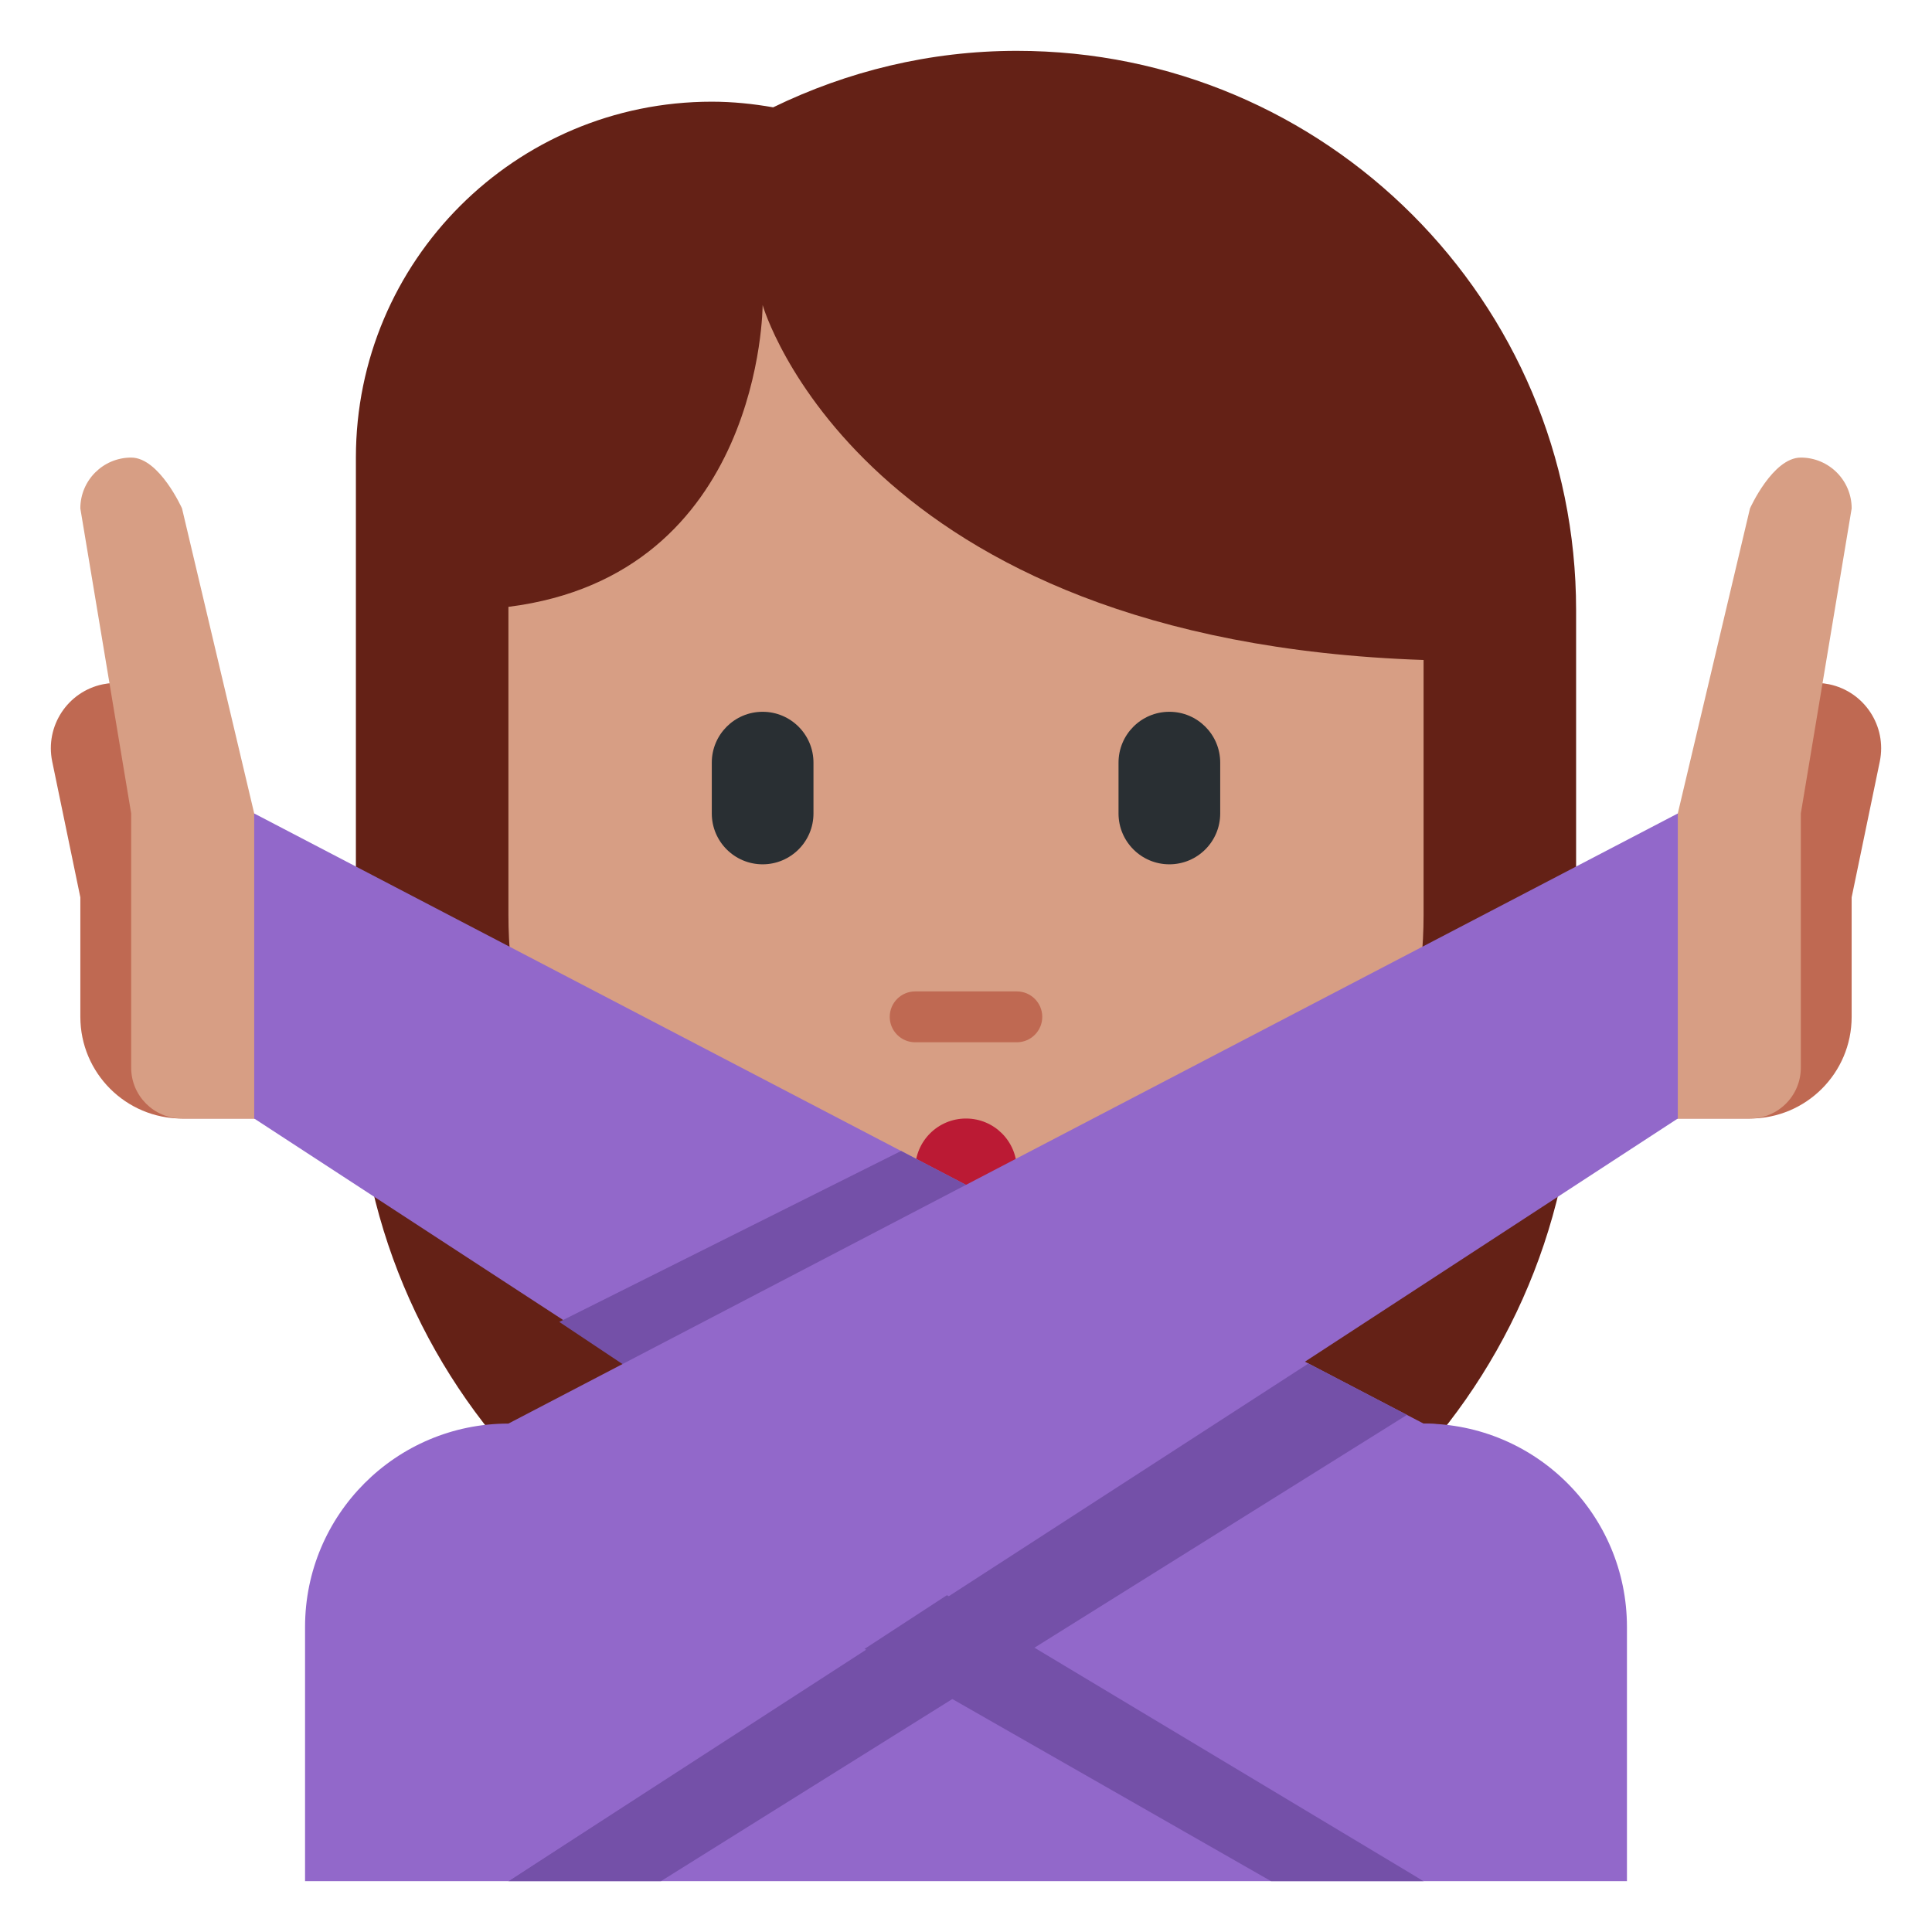
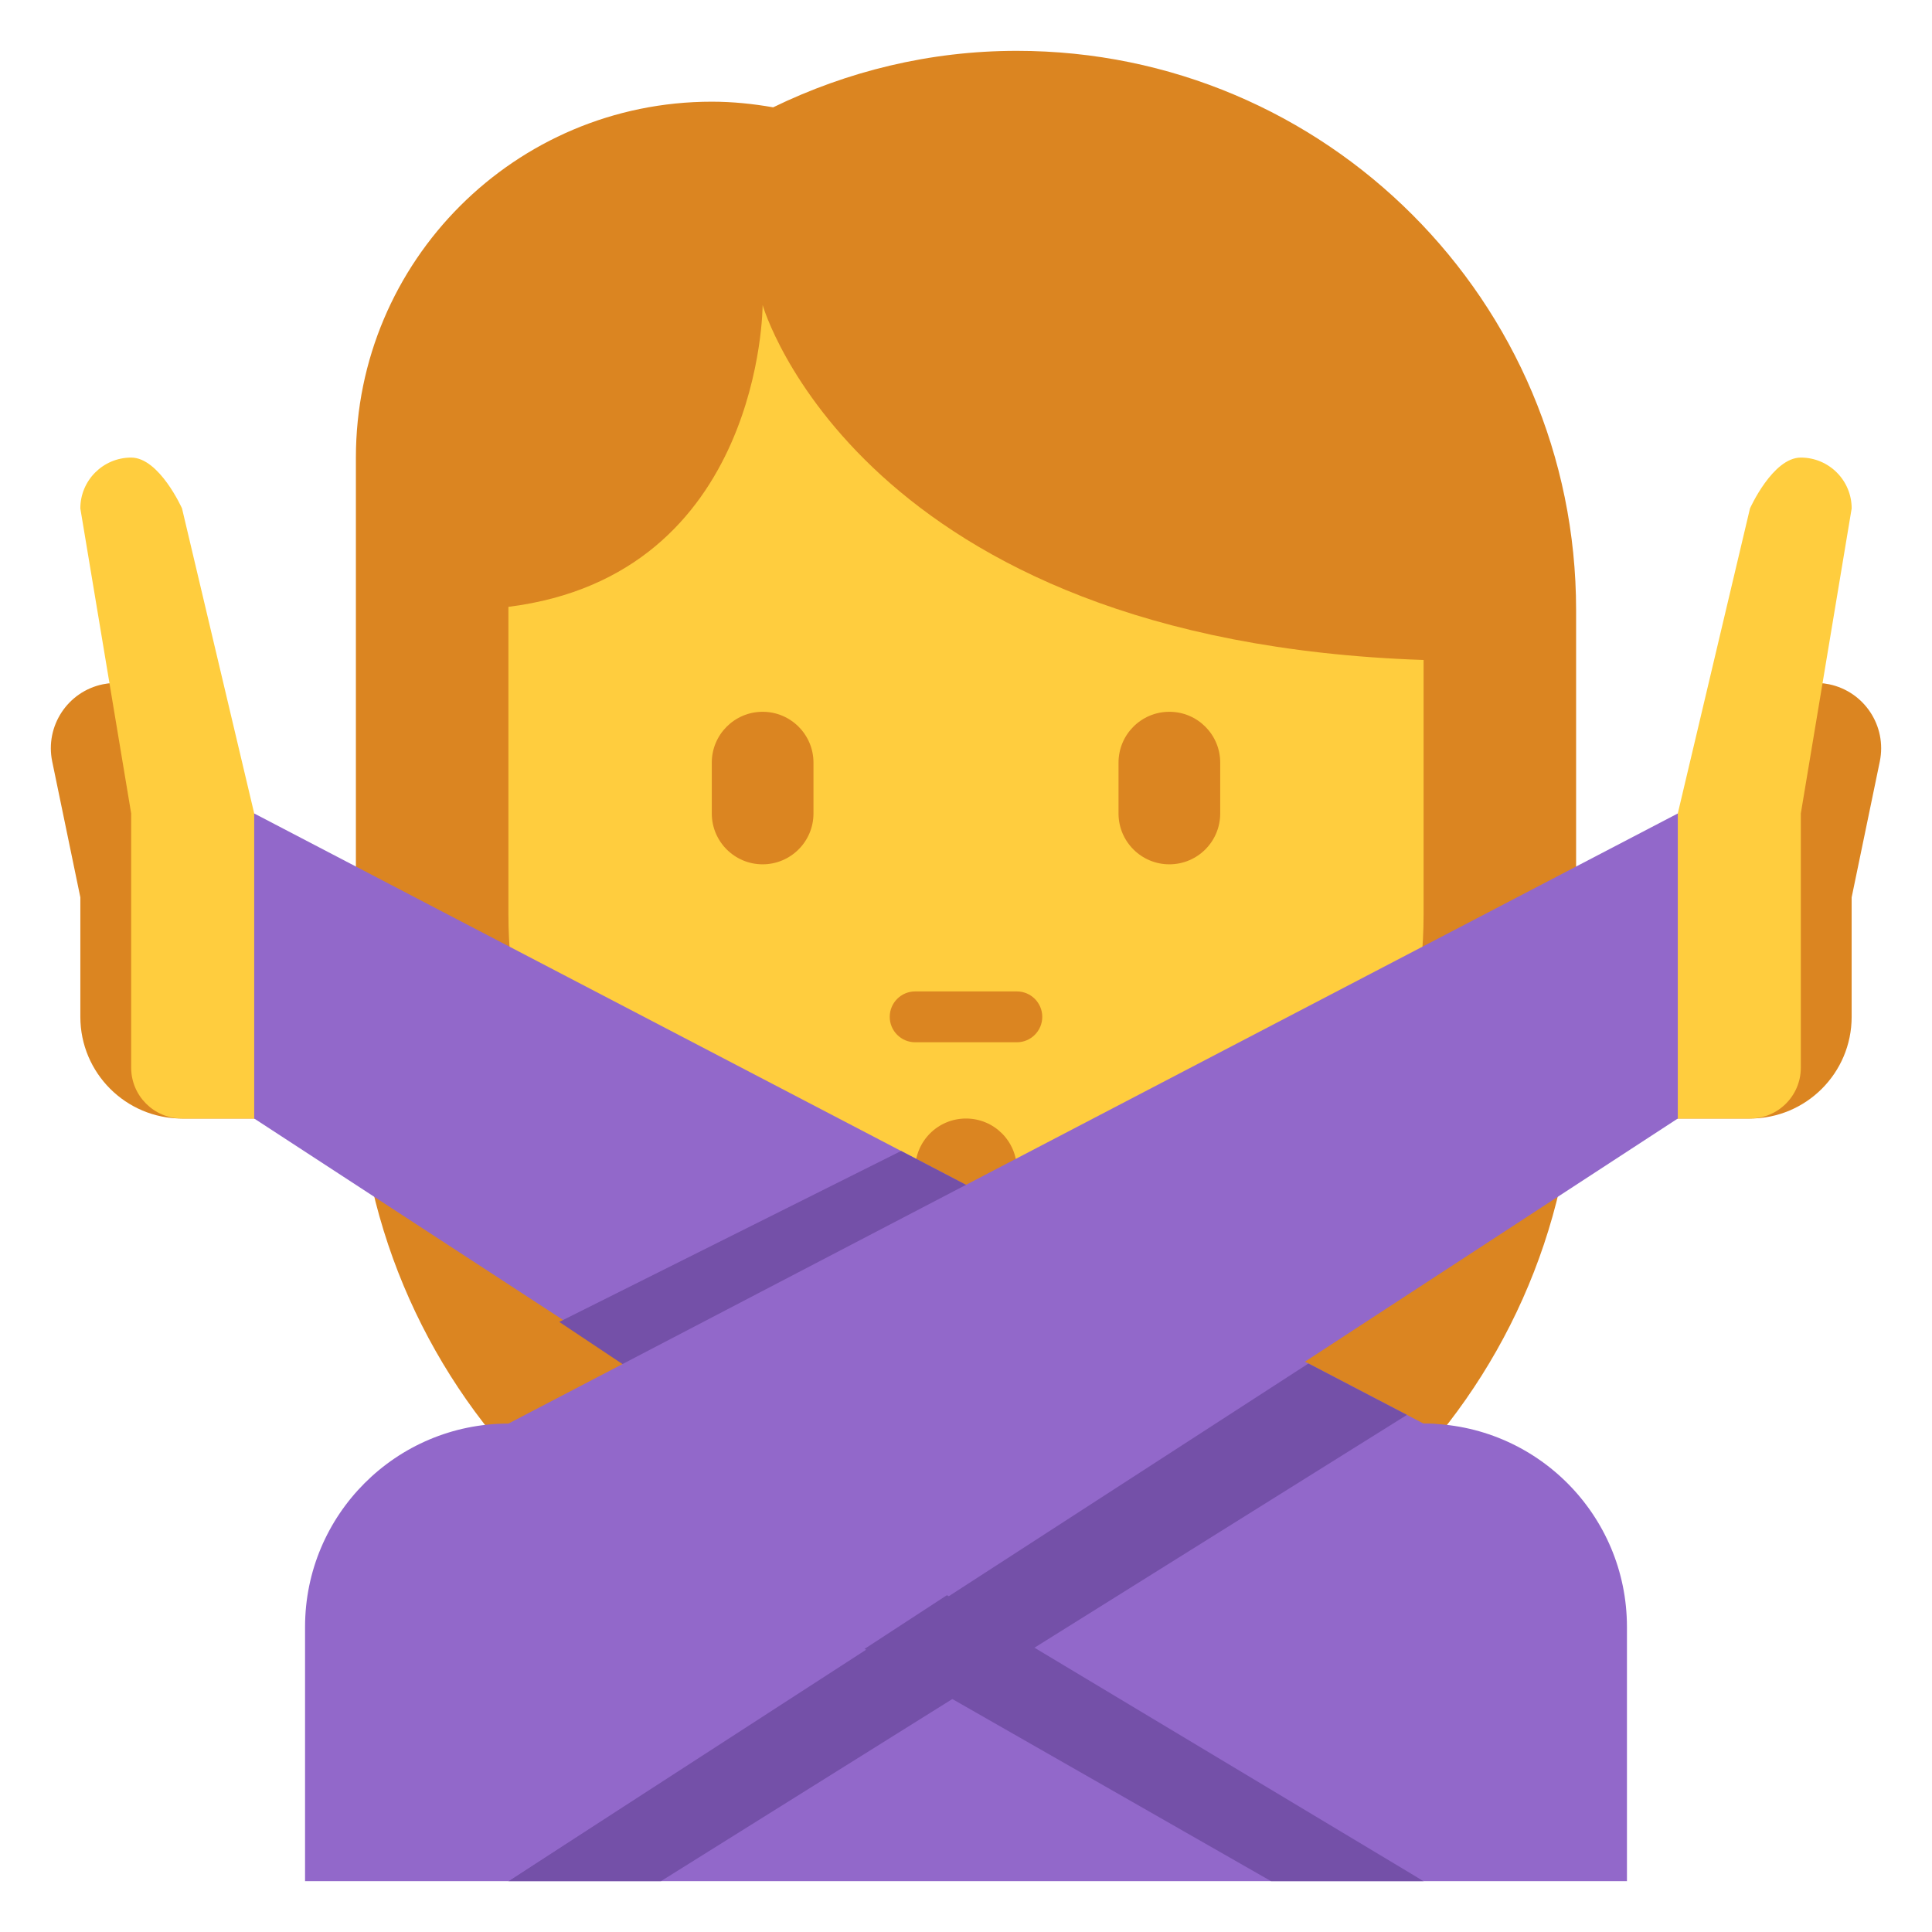
<svg xmlns="http://www.w3.org/2000/svg" viewBox="0 0 47.5 47.5" style="enable-background:new 0 0 47.5 47.5;" xml:space="preserve" version="1.1" id="svg2">
  <defs id="defs6">
    <clipPath id="clipPath16" clipPathUnits="userSpaceOnUse">
      <path id="path18" d="M 0,38 38,38 38,0 0,0 0,38 Z" />
    </clipPath>
    <clipPath id="clipPath56" clipPathUnits="userSpaceOnUse">
      <path id="path58" d="M 5,16 14,9 10,1 28,1 c 0,0 4,9 0,9 l 0,0 -23,12 0,-6 z" />
    </clipPath>
    <clipPath id="clipPath68" clipPathUnits="userSpaceOnUse">
      <path id="path70" d="M 0,38 38,38 38,0 0,0 0,38 Z" />
    </clipPath>
  </defs>
  <g transform="matrix(1.25,0,0,-1.25,0,47.5)" id="g10">
    <g id="g12">
      <g clip-path="url(#clipPath16)" id="g14">
        <g transform="translate(20,37)" id="g20">
-           <path id="path22" style="fill:#642116;fill-opacity:1;fill-rule:nonzero;stroke:none" d="M 0,0 C -1.721,0 -3.343,-0.406 -4.793,-1.111 -5.186,-1.042 -5.588,-1 -6,-1 c -3.866,0 -7,-3.134 -7,-7 l 0,-12 0.018,0 c 0.183,-6.467 5.471,-11.656 11.982,-11.656 6.511,0 11.799,5.189 11.982,11.656 l 0.018,0 0,9 C 11,-4.925 6.075,0 0,0" />
+           <path id="path22" style="fill:#db8521;fill-opacity:1;fill-rule:nonzero;stroke:none" d="M 0,0 C -1.721,0 -3.343,-0.406 -4.793,-1.111 -5.186,-1.042 -5.588,-1 -6,-1 c -3.866,0 -7,-3.134 -7,-7 l 0,-12 0.018,0 c 0.183,-6.467 5.471,-11.656 11.982,-11.656 6.511,0 11.799,5.189 11.982,11.656 l 0.018,0 0,9 C 11,-4.925 6.075,0 0,0" />
        </g>
        <g transform="translate(28,10)" id="g24">
          <path id="path26" style="fill:#9268ca;fill-opacity:1;fill-rule:nonzero;stroke:none" d="m 0,0 -1,0 -16,0 -1,0 c -2.209,0 -4,-1.791 -4,-4 l 0,-5 5,0 16,0 5,0 0,5 C 4,-1.791 2.209,0 0,0" />
        </g>
        <g transform="translate(15,32)" id="g28">
-           <path id="path30" style="fill:#d79e84;fill-opacity:1;fill-rule:nonzero;stroke:none" d="M 0,0 C 0,0 -0.003,-5.308 -5,-5.936 L -5,-12 c 0,-4.971 4.029,-9 9,-9 4.971,0 9,4.029 9,9 l 0,5.019 C 1.89,-6.605 0,0 0,0" />
+           <path id="path30" style="fill:#ffcd3e;fill-opacity:1;fill-rule:nonzero;stroke:none" d="M 0,0 C 0,0 -0.003,-5.308 -5,-5.936 L -5,-12 c 0,-4.971 4.029,-9 9,-9 4.971,0 9,4.029 9,9 l 0,5.019 C 1.89,-6.605 0,0 0,0" />
        </g>
        <g transform="translate(20,15)" id="g32">
-           <path id="path34" style="fill:#bb1a34;fill-opacity:1;fill-rule:nonzero;stroke:none" d="m 0,0 c 0,-0.553 -0.447,-1 -1,-1 -0.553,0 -1,0.447 -1,1 0,0.553 0.447,1 1,1 0.553,0 1,-0.447 1,-1" />
+           <path id="path34" style="fill:#db8521;fill-opacity:1;fill-rule:nonzero;stroke:none" d="m 0,0 c 0,-0.553 -0.447,-1 -1,-1 -0.553,0 -1,0.447 -1,1 0,0.553 0.447,1 1,1 0.553,0 1,-0.447 1,-1" />
        </g>
        <g transform="translate(28,1)" id="g36">
          <path id="path38" style="fill:#7450a8;fill-opacity:1;fill-rule:nonzero;stroke:none" d="M 0,0 -15,9 -17,8 -3,0 0,0 Z" />
        </g>
        <g transform="translate(3.6553,22.9839)" id="g40">
-           <path id="path42" style="fill:#bf6952;fill-opacity:1;fill-rule:nonzero;stroke:none" d="m 0,0 -0.075,0.363 0,0.653 C -0.149,1.016 -0.219,0.987 -0.292,0.971 -0.567,1.416 -1.09,1.669 -1.632,1.557 -2.325,1.414 -2.771,0.735 -2.629,0.041 l 0.554,-2.675 0,-2.35 c 0,-1.104 0.895,-2 2,-2 l 1,0 1,0 0,5 c 0,0 -0.856,1.895 -1.925,1.984" />
+           <path id="path42" style="fill:#db8521;fill-opacity:1;fill-rule:nonzero;stroke:none" d="m 0,0 -0.075,0.363 0,0.653 C -0.149,1.016 -0.219,0.987 -0.292,0.971 -0.567,1.416 -1.09,1.669 -1.632,1.557 -2.325,1.414 -2.771,0.735 -2.629,0.041 l 0.554,-2.675 0,-2.35 c 0,-1.104 0.895,-2 2,-2 l 1,0 1,0 0,5 c 0,0 -0.856,1.895 -1.925,1.984" />
        </g>
        <g transform="translate(2.5801,29)" id="g44">
-           <path id="path46" style="fill:#d79e84;fill-opacity:1;fill-rule:nonzero;stroke:none" d="m 0,0 c -0.552,0 -1,-0.447 -1,-1 l 1,-6 0,-5 c 0,-0.553 0.448,-1 1,-1 l 2,0 0,2 L 2.42,-7 1,-1 C 1,-1 0.553,0 0,0" />
+           <path id="path46" style="fill:#ffcd3e;fill-opacity:1;fill-rule:nonzero;stroke:none" d="m 0,0 c -0.552,0 -1,-0.447 -1,-1 l 1,-6 0,-5 c 0,-0.553 0.448,-1 1,-1 l 2,0 0,2 L 2.42,-7 1,-1 C 1,-1 0.553,0 0,0" />
        </g>
        <g transform="translate(28,10)" id="g48">
          <path id="path50" style="fill:#9268ca;fill-opacity:1;fill-rule:nonzero;stroke:none" d="M 0,0 C 4,0 0,-9 0,-9 L -23,6 -23,12 0,0 Z" />
        </g>
      </g>
    </g>
    <g id="g52">
      <g clip-path="url(#clipPath56)" id="g54">
        <g transform="translate(23,13)" id="g60">
          <path id="path62" style="fill:#7450a8;fill-opacity:1;fill-rule:nonzero;stroke:none" d="m 0,0 -4,3 -8,-4 3,-2 9,3 z m 6,-2 -16,-10 -3,0 17,11 2,-1 z" />
        </g>
      </g>
    </g>
    <g id="g64">
      <g clip-path="url(#clipPath68)" id="g66">
        <g transform="translate(35.9766,24.541)" id="g72">
-           <path id="path74" style="fill:#bf6952;fill-opacity:1;fill-rule:nonzero;stroke:none" d="m 0,0 c -0.541,0.112 -1.064,-0.142 -1.341,-0.586 -0.071,0.016 -0.141,0.045 -0.216,0.045 l 0,-0.653 -0.075,-0.363 c -1.069,-0.089 -1.925,-1.984 -1.925,-1.984 l 0,-5 1,0 1,0 c 1.105,0 2,0.895 2,2 l 0,2.35 0.554,2.674 C 1.139,-0.822 0.693,-0.144 0,0" />
+           <path id="path74" style="fill:#db8521;fill-opacity:1;fill-rule:nonzero;stroke:none" d="m 0,0 c -0.541,0.112 -1.064,-0.142 -1.341,-0.586 -0.071,0.016 -0.141,0.045 -0.216,0.045 l 0,-0.653 -0.075,-0.363 c -1.069,-0.089 -1.925,-1.984 -1.925,-1.984 l 0,-5 1,0 1,0 c 1.105,0 2,0.895 2,2 l 0,2.35 0.554,2.674 C 1.139,-0.822 0.693,-0.144 0,0" />
        </g>
        <g transform="translate(35.4199,29)" id="g76">
-           <path id="path78" style="fill:#d79e84;fill-opacity:1;fill-rule:nonzero;stroke:none" d="m 0,0 c 0.552,0 1,-0.447 1,-1 l -1,-6 0,-5 c 0,-0.553 -0.448,-1 -1,-1 l -2,0 0,2 0.58,4 1.42,6 c 0,0 0.447,1 1,1" />
+           <path id="path78" style="fill:#ffcd3e;fill-opacity:1;fill-rule:nonzero;stroke:none" d="m 0,0 c 0.552,0 1,-0.447 1,-1 l -1,-6 0,-5 c 0,-0.553 -0.448,-1 -1,-1 l -2,0 0,2 0.58,4 1.42,6 c 0,0 0.447,1 1,1" />
        </g>
        <g transform="translate(10,10)" id="g80">
          <path id="path82" style="fill:#9268ca;fill-opacity:1;fill-rule:nonzero;stroke:none" d="M 0,0 0,-9 23,6 23,12 0,0 Z" />
        </g>
        <g transform="translate(20,17.5)" id="g84">
-           <path id="path86" style="fill:#bf6952;fill-opacity:1;fill-rule:nonzero;stroke:none" d="M 0,0 -2,0 C -2.276,0 -2.5,0.224 -2.5,0.5 -2.5,0.776 -2.276,1 -2,1 L 0,1 C 0.276,1 0.5,0.776 0.5,0.5 0.5,0.224 0.276,0 0,0" />
+           <path id="path86" style="fill:#db8521;fill-opacity:1;fill-rule:nonzero;stroke:none" d="M 0,0 -2,0 C -2.276,0 -2.5,0.224 -2.5,0.5 -2.5,0.776 -2.276,1 -2,1 L 0,1 C 0.276,1 0.5,0.776 0.5,0.5 0.5,0.224 0.276,0 0,0" />
        </g>
        <g transform="translate(15,21)" id="g88">
-           <path id="path90" style="fill:#292f33;fill-opacity:1;fill-rule:nonzero;stroke:none" d="m 0,0 c -0.552,0 -1,0.448 -1,1 l 0,1 C -1,2.552 -0.552,3 0,3 0.552,3 1,2.552 1,2 L 1,1 C 1,0.448 0.552,0 0,0" />
+           <path id="path90" style="fill:#db8521;fill-opacity:1;fill-rule:nonzero;stroke:none" d="m 0,0 c -0.552,0 -1,0.448 -1,1 l 0,1 C -1,2.552 -0.552,3 0,3 0.552,3 1,2.552 1,2 L 1,1 C 1,0.448 0.552,0 0,0" />
        </g>
        <g transform="translate(23,21)" id="g92">
-           <path id="path94" style="fill:#292f33;fill-opacity:1;fill-rule:nonzero;stroke:none" d="m 0,0 c -0.553,0 -1,0.448 -1,1 l 0,1 C -1,2.552 -0.553,3 0,3 0.553,3 1,2.552 1,2 L 1,1 C 1,0.448 0.553,0 0,0" />
+           <path id="path94" style="fill:#db8521;fill-opacity:1;fill-rule:nonzero;stroke:none" d="m 0,0 c -0.553,0 -1,0.448 -1,1 l 0,1 C -1,2.552 -0.553,3 0,3 0.553,3 1,2.552 1,2 L 1,1 C 1,0.448 0.553,0 0,0" />
        </g>
      </g>
    </g>
  </g>
</svg>
